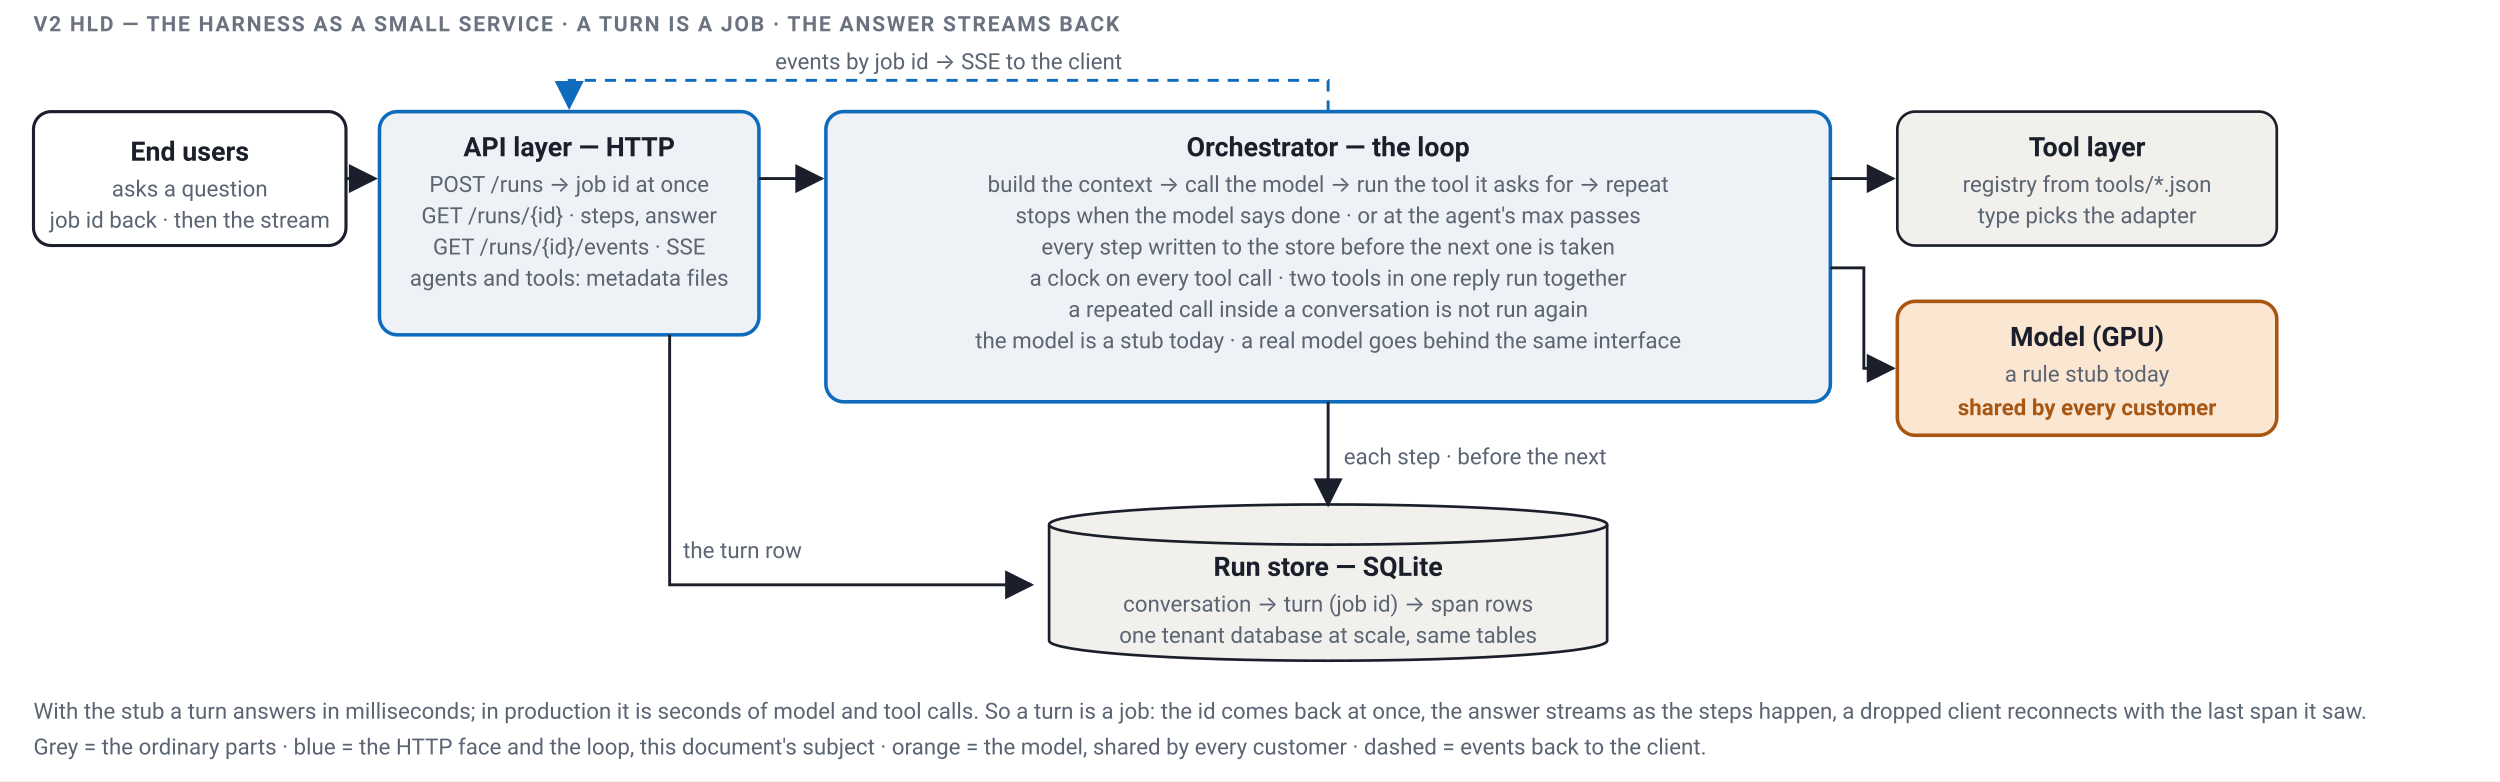
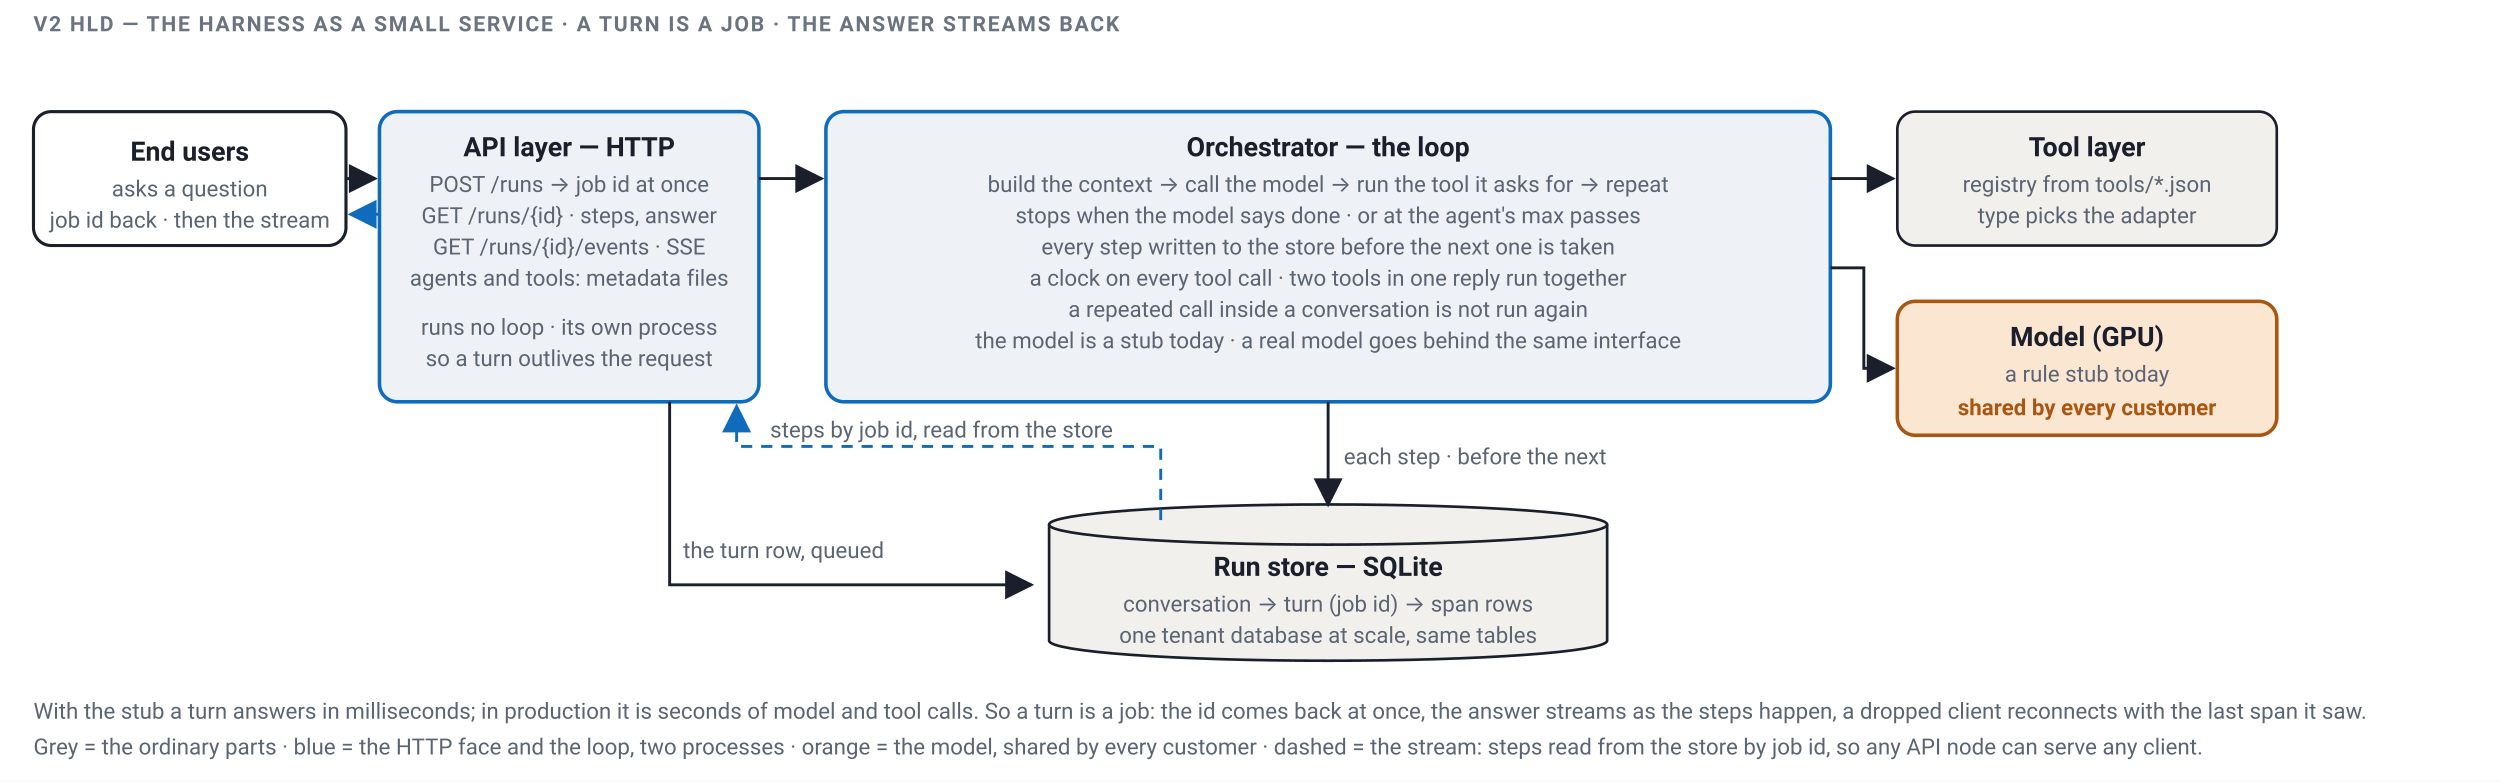
<svg xmlns="http://www.w3.org/2000/svg" viewBox="0 0 1120 350" style="width:100%;max-width:1120px;font-family:-apple-system,Segoe UI,Roboto,sans-serif;font-size:12px">
  <defs>
    <marker id="ah" markerWidth="10" markerHeight="10" refX="9" refY="5" orient="auto">
      <path d="M0,0 L10,5 L0,10 z" fill="#1a1f2b" />
    </marker>
    <marker id="ahb" markerWidth="10" markerHeight="10" refX="9" refY="5" orient="auto">
      <path d="M0,0 L10,5 L0,10 z" fill="#0f6cbd" />
    </marker>
  </defs>
  <style>.b{fill:#fff;stroke:#1a1f2b;stroke-width:1.4;rx:8}.s{fill:#f1f0ec;stroke:#1a1f2b;stroke-width:1.2;rx:8}.o{fill:#eef1f5;stroke:#0f6cbd;stroke-width:1.6;rx:8}.mt{fill:#fbe6d2;stroke:#a85713;stroke-width:1.6;rx:8}.h{fill:#1a1f2b;font-weight:600}.m{fill:#5b6472;font-size:10px}.y{fill:#6b7280;font-size:9.5px;font-weight:700;letter-spacing:.08em}.wm{fill:#a85713;font-size:10px;font-weight:700}.l{stroke:#1a1f2b;stroke-width:1.3;marker-end:url(#ah)}.p{fill:none;stroke:#1a1f2b;stroke-width:1.3;marker-end:url(#ah)}.d{stroke:#0f6cbd;stroke-width:1.3;stroke-dasharray:5 4;marker-end:url(#ahb);fill:none}</style>
  <rect width="1120" height="350" fill="#fff" />
  <text class="y" x="15" y="14">V2 HLD — THE HARNESS AS A SMALL SERVICE · A TURN IS A JOB · THE ANSWER STREAMS BACK</text>
  <rect class="b" x="15" y="50" width="140" height="60" />
  <text class="h" x="85" y="72" text-anchor="middle">End users</text>
  <text class="m" x="85" y="88" text-anchor="middle">asks a question</text>
  <text class="m" x="85" y="102" text-anchor="middle">job id back · then the stream</text>
-   <rect class="o" x="170" y="50" width="170" height="100" />
+   <rect class="o" x="170" y="50" width="170" height="130" />
  <text class="h" x="255" y="70" text-anchor="middle">API layer — HTTP</text>
  <text class="m" x="255" y="86" text-anchor="middle">POST /runs → job id at once</text>
  <text class="m" x="255" y="100" text-anchor="middle">GET /runs/{id} · steps, answer</text>
  <text class="m" x="255" y="114" text-anchor="middle">GET /runs/{id}/events · SSE</text>
  <text class="m" x="255" y="128" text-anchor="middle">agents and tools: metadata files</text>
+   <text class="m" x="255" y="150" text-anchor="middle">runs no loop · its own process</text>
+   <text class="m" x="255" y="164" text-anchor="middle">so a turn outlives the request</text>
  <rect class="o" x="370" y="50" width="450" height="130" />
  <text class="h" x="595" y="70" text-anchor="middle">Orchestrator — the loop</text>
  <text class="m" x="595" y="86" text-anchor="middle">build the context → call the model → run the tool it asks for → repeat</text>
  <text class="m" x="595" y="100" text-anchor="middle">stops when the model says done · or at the agent's max passes</text>
  <text class="m" x="595" y="114" text-anchor="middle">every step written to the store before the next one is taken</text>
  <text class="m" x="595" y="128" text-anchor="middle">a clock on every tool call · two tools in one reply run together</text>
  <text class="m" x="595" y="142" text-anchor="middle">a repeated call inside a conversation is not run again</text>
  <text class="m" x="595" y="156" text-anchor="middle">the model is a stub today · a real model goes behind the same interface</text>
  <rect class="s" x="850" y="50" width="170" height="60" />
  <text class="h" x="935" y="70" text-anchor="middle">Tool layer</text>
  <text class="m" x="935" y="86" text-anchor="middle">registry from tools/*.json</text>
  <text class="m" x="935" y="100" text-anchor="middle">type picks the adapter</text>
  <rect class="mt" x="850" y="135" width="170" height="60" />
  <text class="h" x="935" y="155" text-anchor="middle">Model (GPU)</text>
  <text class="m" x="935" y="171" text-anchor="middle">a rule stub today</text>
  <text class="wm" x="935" y="186" text-anchor="middle">shared by every customer</text>
  <path class="s" d="M470,235 a125,9 0 0 1 250,0 v52 a125,9 0 0 1 -250,0 z" />
  <path d="M470,235 a125,9 0 0 0 250,0" fill="none" stroke="#1a1f2b" stroke-width="1.2" />
  <text class="h" x="595" y="258" text-anchor="middle">Run store — SQLite</text>
  <text class="m" x="595" y="274" text-anchor="middle">conversation → turn (job id) → span rows</text>
  <text class="m" x="595" y="288" text-anchor="middle">one tenant database at scale, same tables</text>
  <line class="l" x1="155" y1="80" x2="168" y2="80" />
  <line class="l" x1="340" y1="80" x2="368" y2="80" />
  <line class="l" x1="820" y1="80" x2="848" y2="80" />
  <path class="p" d="M820,120 L835,120 L835,165 L848,165" />
  <line class="l" x1="595" y1="180" x2="595" y2="226" />
  <text class="m" x="602" y="208">each step · before the next</text>
-   <path class="p" d="M300,150 L300,262 L462,262" />
-   <text class="m" x="306" y="250">the turn row</text>
-   <path class="d" d="M595,50 L595,36 L255,36 L255,48" />
-   <text class="m" x="425" y="31" text-anchor="middle">events by job id → SSE to the client</text>
+   <path class="p" d="M300,180 L300,262 L462,262" />
+   <text class="m" x="306" y="250">the turn row, queued</text>
+   <path class="d" d="M520,233 L520,200 L330,200 L330,182" />
+   <text class="m" x="345" y="196">steps by job id, read from the store</text>
+   <path class="d" d="M170,96 L157,96" />
  <text class="m" x="15" y="322">With the stub a turn answers in milliseconds; in production it is seconds of model and tool calls. So a turn is a job: the id comes back at once, the answer streams as the steps happen, a dropped client reconnects with the last span it saw.</text>
-   <text class="m" x="15" y="338">Grey = the ordinary parts · blue = the HTTP face and the loop, this document's subject · orange = the model, shared by every customer · dashed = events back to the client.</text>
+   <text class="m" x="15" y="338">Grey = the ordinary parts · blue = the HTTP face and the loop, two processes · orange = the model, shared by every customer · dashed = the stream: steps read from the store by job id, so any API node can serve any client.</text>
</svg>
